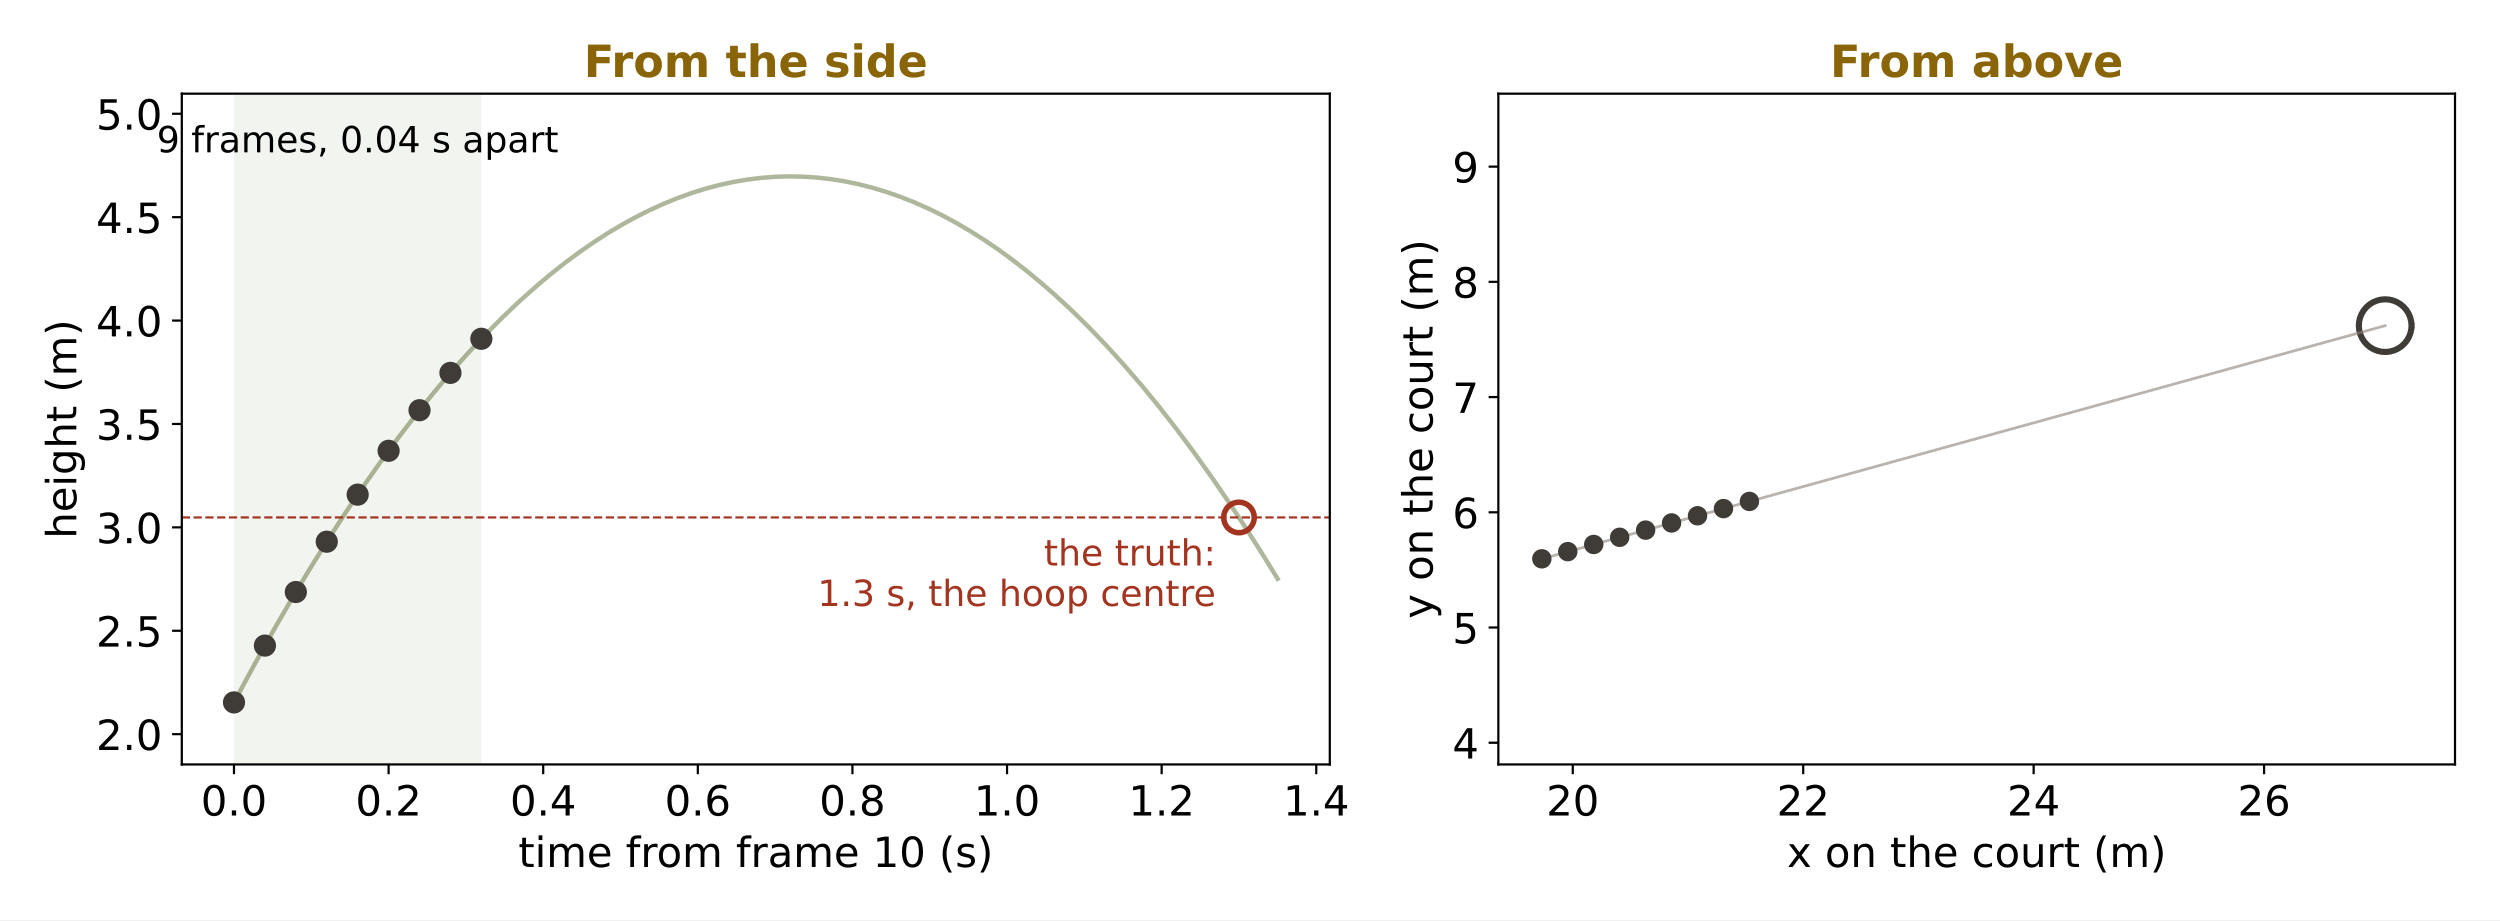
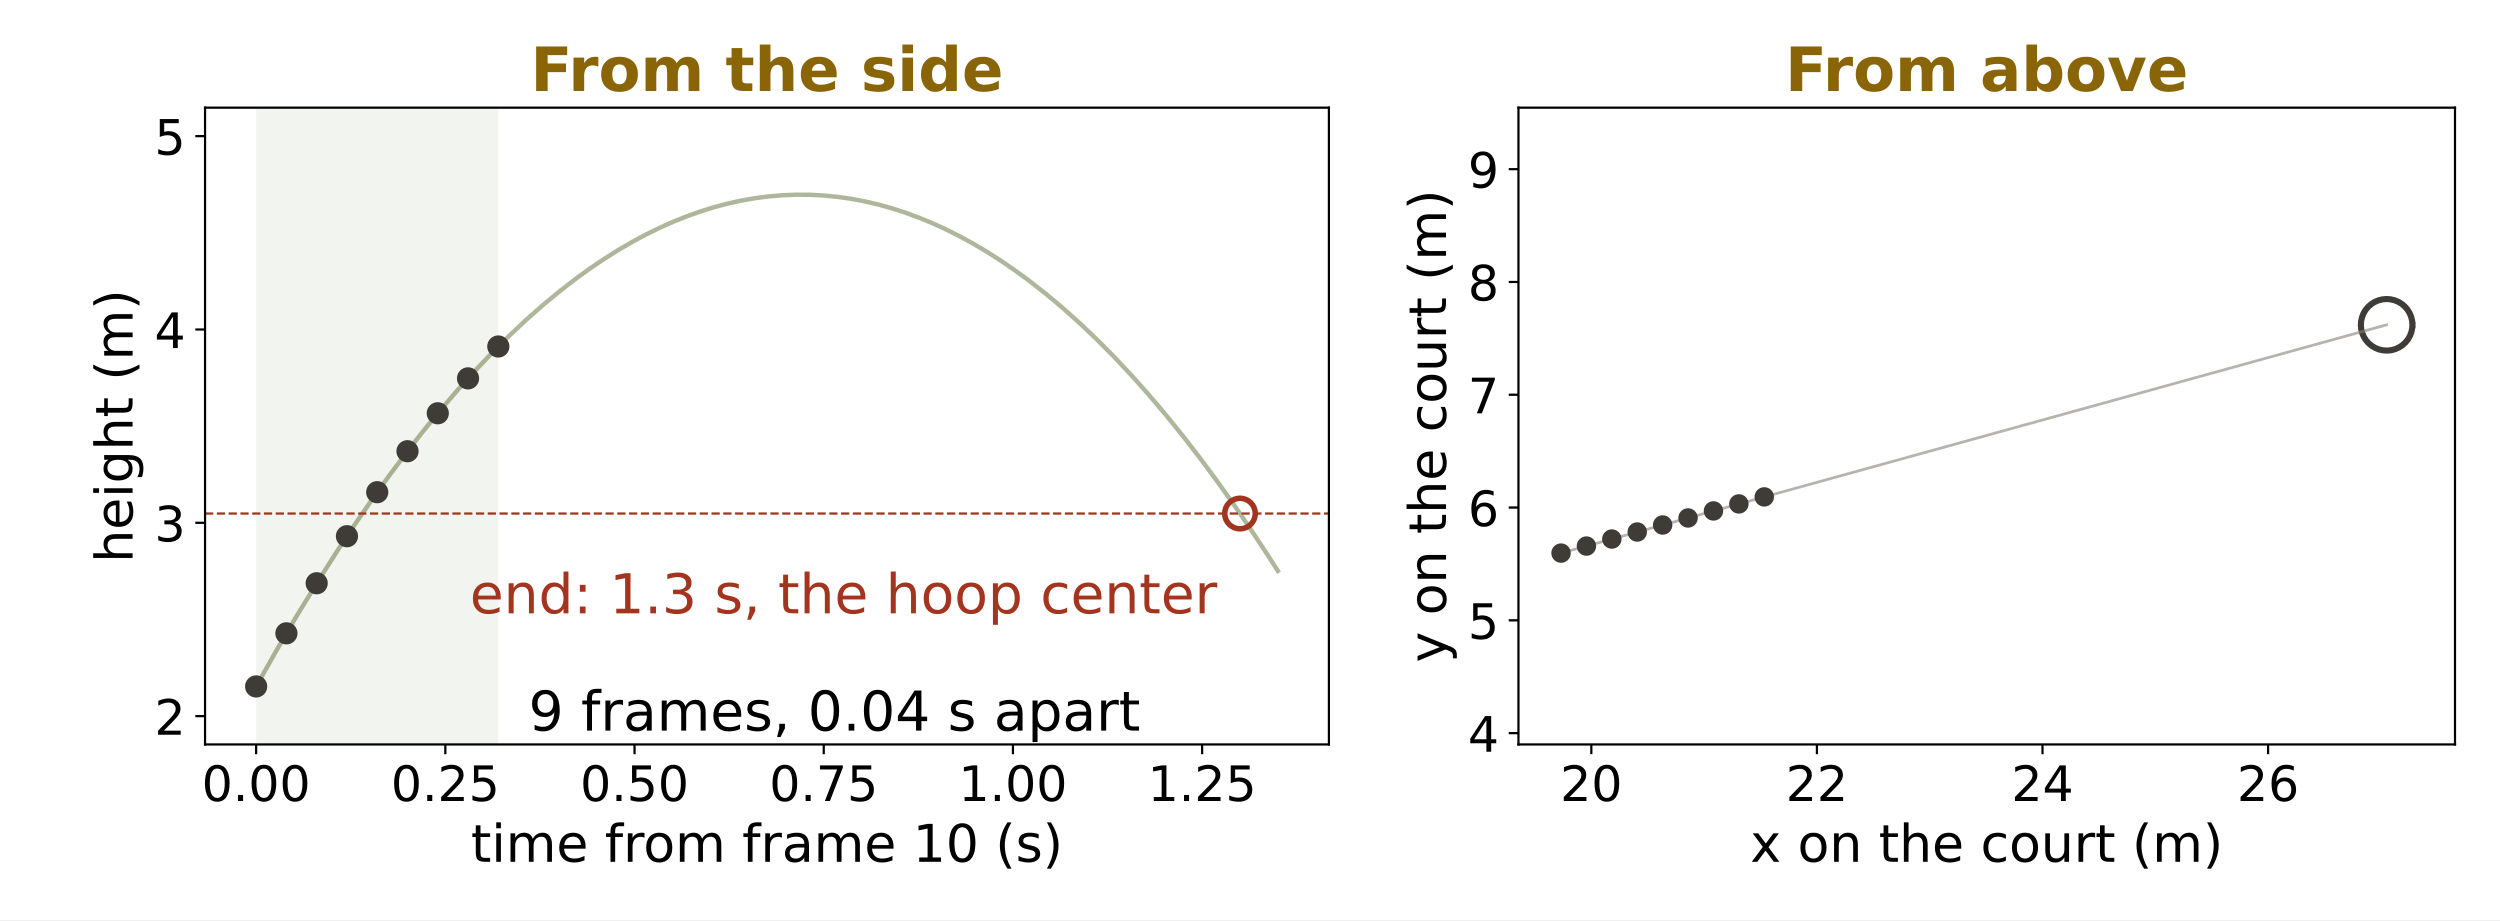
<svg xmlns="http://www.w3.org/2000/svg" xmlns:xlink="http://www.w3.org/1999/xlink" width="900pt" height="331.2pt" viewBox="0 0 900 331.2" version="1.1">
  <defs>
    <style type="text/css">*{stroke-linejoin: round; stroke-linecap: butt}</style>
  </defs>
  <g id="figure_1">
    <g id="patch_1">
      <path d="M 0 331.2  L 900 331.2  L 900 0  L 0 0  z " style="fill: #ffffff" />
    </g>
    <g id="axes_1">
      <g id="patch_2">
-         <path d="M 65.45 275.2  L 478.725 275.2  L 478.725 33.72  L 65.45 33.72  z " style="fill: #ffffff" />
+         <path d="M 73.82 268  L 478.405 268  L 478.405 38.76  L 73.82 38.76  z " style="fill: #ffffff" />
      </g>
      <g id="patch_3">
-         <path d="M 84.235 275.2  L 84.235 33.72  L 173.291 33.72  L 173.291 275.2  z " clip-path="url(#p730a4f634d)" style="fill: #5f7038; opacity: 0.08" />
+         <path d="M 92.21 268  L 92.21 38.76  L 179.394 38.76  L 179.394 268  z " clip-path="url(#p63177ca4d6)" style="fill: #5f7038; opacity: 0.08" />
      </g>
      <g id="matplotlib.axis_1">
        <g id="xtick_1">
          <g id="line2d_1">
            <defs>
-               <path id="m0d56bc822f" d="M 0 0  L 0 3.5  " style="stroke: #000000; stroke-width: 0.8" />
+               <path id="m87a9644e0e" d="M 0 0  L 0 3.5  " style="stroke: #000000; stroke-width: 0.8" />
            </defs>
            <g>
-               <use xlink:href="#m0d56bc822f" x="84.235" y="275.2" style="stroke: #000000; stroke-width: 0.8" />
+               <use xlink:href="#m87a9644e0e" x="92.21" y="268" style="stroke: #000000; stroke-width: 0.8" />
            </g>
          </g>
          <g id="text_1">
-             <text style="font: 15px 'DejaVu Sans', 'Bitstream Vera Sans', 'Computer Modern Sans Serif', 'Lucida Grande', 'Verdana', 'Geneva', 'Lucid', 'Arial', 'Helvetica', 'Avant Garde', sans-serif; text-anchor: middle" x="84.235" y="293.598" transform="rotate(-0 84.23521 293.5977)">0.0</text>
+             <text style="font: 17.6px 'DejaVu Sans', 'Bitstream Vera Sans', 'Computer Modern Sans Serif', 'Lucida Grande', 'Verdana', 'Geneva', 'Lucid', 'Arial', 'Helvetica', 'Avant Garde', sans-serif; text-anchor: middle" x="92.21" y="288.373" transform="rotate(-0 92.21025 288.3732)">0.00</text>
          </g>
        </g>
        <g id="xtick_2">
          <g id="line2d_2">
            <g>
-               <use xlink:href="#m0d56bc822f" x="139.895" y="275.2" style="stroke: #000000; stroke-width: 0.8" />
+               <use xlink:href="#m87a9644e0e" x="160.322" y="268" style="stroke: #000000; stroke-width: 0.8" />
            </g>
          </g>
          <g id="text_2">
-             <text style="font: 15px 'DejaVu Sans', 'Bitstream Vera Sans', 'Computer Modern Sans Serif', 'Lucida Grande', 'Verdana', 'Geneva', 'Lucid', 'Arial', 'Helvetica', 'Avant Garde', sans-serif; text-anchor: middle" x="139.895" y="293.598" transform="rotate(-0 139.8951 293.5977)">0.2</text>
+             <text style="font: 17.6px 'DejaVu Sans', 'Bitstream Vera Sans', 'Computer Modern Sans Serif', 'Lucida Grande', 'Verdana', 'Geneva', 'Lucid', 'Arial', 'Helvetica', 'Avant Garde', sans-serif; text-anchor: middle" x="160.322" y="288.373" transform="rotate(-0 160.3223 288.3732)">0.25</text>
          </g>
        </g>
        <g id="xtick_3">
          <g id="line2d_3">
            <g>
-               <use xlink:href="#m0d56bc822f" x="195.555" y="275.2" style="stroke: #000000; stroke-width: 0.8" />
+               <use xlink:href="#m87a9644e0e" x="228.434" y="268" style="stroke: #000000; stroke-width: 0.8" />
            </g>
          </g>
          <g id="text_3">
-             <text style="font: 15px 'DejaVu Sans', 'Bitstream Vera Sans', 'Computer Modern Sans Serif', 'Lucida Grande', 'Verdana', 'Geneva', 'Lucid', 'Arial', 'Helvetica', 'Avant Garde', sans-serif; text-anchor: middle" x="195.555" y="293.598" transform="rotate(-0 195.5549 293.5977)">0.4</text>
+             <text style="font: 17.6px 'DejaVu Sans', 'Bitstream Vera Sans', 'Computer Modern Sans Serif', 'Lucida Grande', 'Verdana', 'Geneva', 'Lucid', 'Arial', 'Helvetica', 'Avant Garde', sans-serif; text-anchor: middle" x="228.434" y="288.373" transform="rotate(-0 228.4343 288.3732)">0.50</text>
          </g>
        </g>
        <g id="xtick_4">
          <g id="line2d_4">
            <g>
-               <use xlink:href="#m0d56bc822f" x="251.215" y="275.2" style="stroke: #000000; stroke-width: 0.8" />
+               <use xlink:href="#m87a9644e0e" x="296.546" y="268" style="stroke: #000000; stroke-width: 0.8" />
            </g>
          </g>
          <g id="text_4">
-             <text style="font: 15px 'DejaVu Sans', 'Bitstream Vera Sans', 'Computer Modern Sans Serif', 'Lucida Grande', 'Verdana', 'Geneva', 'Lucid', 'Arial', 'Helvetica', 'Avant Garde', sans-serif; text-anchor: middle" x="251.215" y="293.598" transform="rotate(-0 251.2148 293.5977)">0.6</text>
+             <text style="font: 17.6px 'DejaVu Sans', 'Bitstream Vera Sans', 'Computer Modern Sans Serif', 'Lucida Grande', 'Verdana', 'Geneva', 'Lucid', 'Arial', 'Helvetica', 'Avant Garde', sans-serif; text-anchor: middle" x="296.546" y="288.373" transform="rotate(-0 296.5463 288.3732)">0.75</text>
          </g>
        </g>
        <g id="xtick_5">
          <g id="line2d_5">
            <g>
-               <use xlink:href="#m0d56bc822f" x="306.875" y="275.2" style="stroke: #000000; stroke-width: 0.8" />
+               <use xlink:href="#m87a9644e0e" x="364.658" y="268" style="stroke: #000000; stroke-width: 0.8" />
            </g>
          </g>
          <g id="text_5">
-             <text style="font: 15px 'DejaVu Sans', 'Bitstream Vera Sans', 'Computer Modern Sans Serif', 'Lucida Grande', 'Verdana', 'Geneva', 'Lucid', 'Arial', 'Helvetica', 'Avant Garde', sans-serif; text-anchor: middle" x="306.875" y="293.598" transform="rotate(-0 306.8747 293.5977)">0.8</text>
+             <text style="font: 17.6px 'DejaVu Sans', 'Bitstream Vera Sans', 'Computer Modern Sans Serif', 'Lucida Grande', 'Verdana', 'Geneva', 'Lucid', 'Arial', 'Helvetica', 'Avant Garde', sans-serif; text-anchor: middle" x="364.658" y="288.373" transform="rotate(-0 364.6584 288.3732)">1.00</text>
          </g>
        </g>
        <g id="xtick_6">
          <g id="line2d_6">
            <g>
-               <use xlink:href="#m0d56bc822f" x="362.535" y="275.2" style="stroke: #000000; stroke-width: 0.8" />
+               <use xlink:href="#m87a9644e0e" x="432.77" y="268" style="stroke: #000000; stroke-width: 0.8" />
            </g>
          </g>
          <g id="text_6">
-             <text style="font: 15px 'DejaVu Sans', 'Bitstream Vera Sans', 'Computer Modern Sans Serif', 'Lucida Grande', 'Verdana', 'Geneva', 'Lucid', 'Arial', 'Helvetica', 'Avant Garde', sans-serif; text-anchor: middle" x="362.535" y="293.598" transform="rotate(-0 362.5346 293.5977)">1.0</text>
-           </g>
-         </g>
-         <g id="xtick_7">
-           <g id="line2d_7">
-             <g>
-               <use xlink:href="#m0d56bc822f" x="418.194" y="275.2" style="stroke: #000000; stroke-width: 0.8" />
-             </g>
-           </g>
-           <g id="text_7">
-             <text style="font: 15px 'DejaVu Sans', 'Bitstream Vera Sans', 'Computer Modern Sans Serif', 'Lucida Grande', 'Verdana', 'Geneva', 'Lucid', 'Arial', 'Helvetica', 'Avant Garde', sans-serif; text-anchor: middle" x="418.194" y="293.598" transform="rotate(-0 418.1944 293.5977)">1.2</text>
-           </g>
-         </g>
-         <g id="xtick_8">
-           <g id="line2d_8">
-             <g>
-               <use xlink:href="#m0d56bc822f" x="473.854" y="275.2" style="stroke: #000000; stroke-width: 0.8" />
-             </g>
-           </g>
-           <g id="text_8">
-             <text style="font: 15px 'DejaVu Sans', 'Bitstream Vera Sans', 'Computer Modern Sans Serif', 'Lucida Grande', 'Verdana', 'Geneva', 'Lucid', 'Arial', 'Helvetica', 'Avant Garde', sans-serif; text-anchor: middle" x="473.854" y="293.598" transform="rotate(-0 473.8543 293.5977)">1.4</text>
-           </g>
-         </g>
-         <g id="text_9">
-           <text style="font: 15px 'DejaVu Sans', 'Bitstream Vera Sans', 'Computer Modern Sans Serif', 'Lucida Grande', 'Verdana', 'Geneva', 'Lucid', 'Arial', 'Helvetica', 'Avant Garde', sans-serif; text-anchor: middle" x="272.087" y="312.115" transform="rotate(-0 272.0873 312.1148)">time from frame 10 (s)</text>
+             <text style="font: 17.6px 'DejaVu Sans', 'Bitstream Vera Sans', 'Computer Modern Sans Serif', 'Lucida Grande', 'Verdana', 'Geneva', 'Lucid', 'Arial', 'Helvetica', 'Avant Garde', sans-serif; text-anchor: middle" x="432.77" y="288.373" transform="rotate(-0 432.7704 288.3732)">1.25</text>
+           </g>
+         </g>
+         <g id="text_7">
+           <text style="font: 18.7px 'DejaVu Sans', 'Bitstream Vera Sans', 'Computer Modern Sans Serif', 'Lucida Grande', 'Verdana', 'Geneva', 'Lucid', 'Arial', 'Helvetica', 'Avant Garde', sans-serif; text-anchor: middle" x="276.113" y="310.243" transform="rotate(-0 276.1127 310.2426)">time from frame 10 (s)</text>
        </g>
      </g>
      <g id="matplotlib.axis_2">
        <g id="ytick_1">
+           <g id="line2d_7">
+             <defs>
+               <path id="mebf721268f" d="M 0 0  L -3.5 0  " style="stroke: #000000; stroke-width: 0.8" />
+             </defs>
+             <g>
+               <use xlink:href="#mebf721268f" x="73.82" y="257.811" style="stroke: #000000; stroke-width: 0.8" />
+             </g>
+           </g>
+           <g id="text_8">
+             <text style="font: 17.6px 'DejaVu Sans', 'Bitstream Vera Sans', 'Computer Modern Sans Serif', 'Lucida Grande', 'Verdana', 'Geneva', 'Lucid', 'Arial', 'Helvetica', 'Avant Garde', sans-serif; text-anchor: end" x="66.82" y="264.497" transform="rotate(-0 66.82 264.4972)">2</text>
+           </g>
+         </g>
+         <g id="ytick_2">
+           <g id="line2d_8">
+             <g>
+               <use xlink:href="#mebf721268f" x="73.82" y="188.211" style="stroke: #000000; stroke-width: 0.8" />
+             </g>
+           </g>
+           <g id="text_9">
+             <text style="font: 17.6px 'DejaVu Sans', 'Bitstream Vera Sans', 'Computer Modern Sans Serif', 'Lucida Grande', 'Verdana', 'Geneva', 'Lucid', 'Arial', 'Helvetica', 'Avant Garde', sans-serif; text-anchor: end" x="66.82" y="194.897" transform="rotate(-0 66.82 194.8974)">3</text>
+           </g>
+         </g>
+         <g id="ytick_3">
          <g id="line2d_9">
-             <defs>
-               <path id="me3e5ea6630" d="M 0 0  L -3.5 0  " style="stroke: #000000; stroke-width: 0.8" />
-             </defs>
-             <g>
-               <use xlink:href="#me3e5ea6630" x="65.45" y="264.301" style="stroke: #000000; stroke-width: 0.8" />
+             <g>
+               <use xlink:href="#mebf721268f" x="73.82" y="118.611" style="stroke: #000000; stroke-width: 0.8" />
            </g>
          </g>
          <g id="text_10">
-             <text style="font: 15px 'DejaVu Sans', 'Bitstream Vera Sans', 'Computer Modern Sans Serif', 'Lucida Grande', 'Verdana', 'Geneva', 'Lucid', 'Arial', 'Helvetica', 'Avant Garde', sans-serif; text-anchor: end" x="58.45" y="270" transform="rotate(-0 58.45 269.9999)">2.0</text>
-           </g>
-         </g>
-         <g id="ytick_2">
+             <text style="font: 17.6px 'DejaVu Sans', 'Bitstream Vera Sans', 'Computer Modern Sans Serif', 'Lucida Grande', 'Verdana', 'Geneva', 'Lucid', 'Arial', 'Helvetica', 'Avant Garde', sans-serif; text-anchor: end" x="66.82" y="125.298" transform="rotate(-0 66.82 125.2976)">4</text>
+           </g>
+         </g>
+         <g id="ytick_4">
          <g id="line2d_10">
            <g>
-               <use xlink:href="#me3e5ea6630" x="65.45" y="227.078" style="stroke: #000000; stroke-width: 0.8" />
+               <use xlink:href="#mebf721268f" x="73.82" y="49.011" style="stroke: #000000; stroke-width: 0.8" />
            </g>
          </g>
          <g id="text_11">
-             <text style="font: 15px 'DejaVu Sans', 'Bitstream Vera Sans', 'Computer Modern Sans Serif', 'Lucida Grande', 'Verdana', 'Geneva', 'Lucid', 'Arial', 'Helvetica', 'Avant Garde', sans-serif; text-anchor: end" x="58.45" y="232.777" transform="rotate(-0 58.45 232.7769)">2.5</text>
-           </g>
-         </g>
-         <g id="ytick_3">
-           <g id="line2d_11">
-             <g>
-               <use xlink:href="#me3e5ea6630" x="65.45" y="189.855" style="stroke: #000000; stroke-width: 0.8" />
-             </g>
-           </g>
-           <g id="text_12">
-             <text style="font: 15px 'DejaVu Sans', 'Bitstream Vera Sans', 'Computer Modern Sans Serif', 'Lucida Grande', 'Verdana', 'Geneva', 'Lucid', 'Arial', 'Helvetica', 'Avant Garde', sans-serif; text-anchor: end" x="58.45" y="195.554" transform="rotate(-0 58.45 195.5538)">3.0</text>
-           </g>
-         </g>
-         <g id="ytick_4">
-           <g id="line2d_12">
-             <g>
-               <use xlink:href="#me3e5ea6630" x="65.45" y="152.632" style="stroke: #000000; stroke-width: 0.8" />
-             </g>
-           </g>
-           <g id="text_13">
-             <text style="font: 15px 'DejaVu Sans', 'Bitstream Vera Sans', 'Computer Modern Sans Serif', 'Lucida Grande', 'Verdana', 'Geneva', 'Lucid', 'Arial', 'Helvetica', 'Avant Garde', sans-serif; text-anchor: end" x="58.45" y="158.331" transform="rotate(-0 58.45 158.3307)">3.5</text>
-           </g>
-         </g>
-         <g id="ytick_5">
-           <g id="line2d_13">
-             <g>
-               <use xlink:href="#me3e5ea6630" x="65.45" y="115.409" style="stroke: #000000; stroke-width: 0.8" />
-             </g>
-           </g>
-           <g id="text_14">
-             <text style="font: 15px 'DejaVu Sans', 'Bitstream Vera Sans', 'Computer Modern Sans Serif', 'Lucida Grande', 'Verdana', 'Geneva', 'Lucid', 'Arial', 'Helvetica', 'Avant Garde', sans-serif; text-anchor: end" x="58.45" y="121.108" transform="rotate(-0 58.45 121.1077)">4.0</text>
-           </g>
-         </g>
-         <g id="ytick_6">
-           <g id="line2d_14">
-             <g>
-               <use xlink:href="#me3e5ea6630" x="65.45" y="78.186" style="stroke: #000000; stroke-width: 0.8" />
-             </g>
-           </g>
-           <g id="text_15">
-             <text style="font: 15px 'DejaVu Sans', 'Bitstream Vera Sans', 'Computer Modern Sans Serif', 'Lucida Grande', 'Verdana', 'Geneva', 'Lucid', 'Arial', 'Helvetica', 'Avant Garde', sans-serif; text-anchor: end" x="58.45" y="83.885" transform="rotate(-0 58.45 83.88461)">4.5</text>
-           </g>
-         </g>
-         <g id="ytick_7">
-           <g id="line2d_15">
-             <g>
-               <use xlink:href="#me3e5ea6630" x="65.45" y="40.963" style="stroke: #000000; stroke-width: 0.8" />
-             </g>
-           </g>
-           <g id="text_16">
-             <text style="font: 15px 'DejaVu Sans', 'Bitstream Vera Sans', 'Computer Modern Sans Serif', 'Lucida Grande', 'Verdana', 'Geneva', 'Lucid', 'Arial', 'Helvetica', 'Avant Garde', sans-serif; text-anchor: end" x="58.45" y="46.662" transform="rotate(-0 58.45 46.66155)">5.0</text>
-           </g>
-         </g>
-         <g id="text_17">
-           <text style="font: 15px 'DejaVu Sans', 'Bitstream Vera Sans', 'Computer Modern Sans Serif', 'Lucida Grande', 'Verdana', 'Geneva', 'Lucid', 'Arial', 'Helvetica', 'Avant Garde', sans-serif; text-anchor: middle" x="27.476" y="154.46" transform="rotate(-90 27.47578 154.46)">height (m)</text>
-         </g>
-       </g>
-       <g id="line2d_16">
-         <path d="M 84.235 252.866  L 91.774 238.887  L 99.314 225.443  L 105.596 214.65  L 111.879 204.228  L 118.162 194.179  L 124.444 184.502  L 130.727 175.198  L 137.01 166.265  L 143.292 157.705  L 149.575 149.517  L 155.858 141.701  L 162.14 134.257  L 168.423 127.186  L 174.706 120.486  L 180.988 114.159  L 187.271 108.204  L 193.554 102.622  L 198.58 98.423  L 203.606 94.464  L 208.632 90.742  L 213.658 87.258  L 218.685 84.013  L 223.711 81.006  L 228.737 78.237  L 233.763 75.706  L 238.789 73.414  L 243.815 71.359  L 248.841 69.543  L 253.868 67.965  L 258.894 66.626  L 263.92 65.524  L 268.946 64.661  L 273.972 64.036  L 278.998 63.649  L 284.024 63.5  L 289.051 63.59  L 294.077 63.918  L 299.103 64.484  L 304.129 65.288  L 309.155 66.33  L 314.181 67.611  L 319.207 69.13  L 324.233 70.887  L 329.26 72.882  L 334.286 75.115  L 339.312 77.587  L 344.338 80.297  L 349.364 83.245  L 354.39 86.431  L 359.416 89.856  L 364.443 93.518  L 369.469 97.419  L 374.495 101.558  L 379.521 105.936  L 385.804 111.742  L 392.086 117.921  L 398.369 124.472  L 404.652 131.395  L 410.934 138.691  L 417.217 146.358  L 423.5 154.398  L 429.782 162.81  L 436.065 171.594  L 442.348 180.751  L 448.631 190.279  L 454.913 200.18  L 459.939 208.369  L 459.939 208.369  " clip-path="url(#p730a4f634d)" style="fill: none; stroke: #5f7038; stroke-opacity: 0.5; stroke-width: 1.6; stroke-linecap: square" />
-       </g>
-       <g id="line2d_17">
+             <text style="font: 17.6px 'DejaVu Sans', 'Bitstream Vera Sans', 'Computer Modern Sans Serif', 'Lucida Grande', 'Verdana', 'Geneva', 'Lucid', 'Arial', 'Helvetica', 'Avant Garde', sans-serif; text-anchor: end" x="66.82" y="55.698" transform="rotate(-0 66.82 55.69785)">5</text>
+           </g>
+         </g>
+         <g id="text_12">
+           <text style="font: 18.7px 'DejaVu Sans', 'Bitstream Vera Sans', 'Computer Modern Sans Serif', 'Lucida Grande', 'Verdana', 'Geneva', 'Lucid', 'Arial', 'Helvetica', 'Avant Garde', sans-serif; text-anchor: middle" x="47.733" y="153.38" transform="rotate(-90 47.73298 153.38)">height (m)</text>
+         </g>
+       </g>
+       <g id="line2d_11">
+         <path d="M 92.21 247.12  L 99.591 234.051  L 106.972 221.482  L 114.352 209.415  L 121.733 197.849  L 127.884 188.593  L 134.034 179.685  L 140.185 171.126  L 146.335 162.914  L 152.486 155.05  L 158.637 147.534  L 164.787 140.366  L 170.938 133.546  L 177.088 127.074  L 183.239 120.95  L 189.389 115.174  L 195.54 109.746  L 201.691 104.666  L 207.841 99.934  L 212.762 96.399  L 217.682 93.086  L 222.603 89.996  L 227.523 87.129  L 232.444 84.485  L 237.364 82.063  L 242.285 79.864  L 247.205 77.888  L 252.125 76.135  L 257.046 74.604  L 261.966 73.296  L 266.887 72.21  L 271.807 71.348  L 276.728 70.707  L 281.648 70.29  L 286.569 70.095  L 291.489 70.124  L 296.41 70.374  L 301.33 70.848  L 306.251 71.544  L 311.171 72.463  L 316.092 73.604  L 321.012 74.969  L 325.932 76.556  L 330.853 78.365  L 335.773 80.398  L 340.694 82.653  L 345.614 85.13  L 350.535 87.831  L 355.455 90.754  L 360.376 93.9  L 365.296 97.269  L 370.217 100.86  L 376.367 105.662  L 382.518 110.812  L 388.668 116.311  L 394.819 122.157  L 400.97 128.351  L 407.12 134.893  L 413.271 141.783  L 419.421 149.021  L 425.572 156.607  L 431.723 164.541  L 437.873 172.823  L 444.024 181.453  L 450.174 190.431  L 456.325 199.757  L 460.015 205.519  L 460.015 205.519  " clip-path="url(#p63177ca4d6)" style="fill: none; stroke: #5f7038; stroke-opacity: 0.5; stroke-width: 1.6; stroke-linecap: square" />
+       </g>
+       <g id="line2d_12">
        <defs>
-           <path id="m21674c25de" d="M 0 3.5  C 0.928 3.5 1.819 3.131 2.475 2.475  C 3.131 1.819 3.5 0.928 3.5 0  C 3.5 -0.928 3.131 -1.819 2.475 -2.475  C 1.819 -3.131 0.928 -3.5 0 -3.5  C -0.928 -3.5 -1.819 -3.131 -2.475 -2.475  C -3.131 -1.819 -3.5 -0.928 -3.5 0  C -3.5 0.928 -3.131 1.819 -2.475 2.475  C -1.819 3.131 -0.928 3.5 0 3.5  z " style="stroke: #3f3b36" />
+           <path id="mbb5c807cba" d="M 0 3.5  C 0.928 3.5 1.819 3.131 2.475 2.475  C 3.131 1.819 3.5 0.928 3.5 0  C 3.5 -0.928 3.131 -1.819 2.475 -2.475  C 1.819 -3.131 0.928 -3.5 0 -3.5  C -0.928 -3.5 -1.819 -3.131 -2.475 -2.475  C -3.131 -1.819 -3.5 -0.928 -3.5 0  C -3.5 0.928 -3.131 1.819 -2.475 2.475  C -1.819 3.131 -0.928 3.5 0 3.5  z " style="stroke: #3f3b36" />
        </defs>
-         <g clip-path="url(#p730a4f634d)">
-           <use xlink:href="#m21674c25de" x="84.235" y="252.866" style="fill: #3f3b36; stroke: #3f3b36" />
-           <use xlink:href="#m21674c25de" x="95.367" y="232.413" style="fill: #3f3b36; stroke: #3f3b36" />
-           <use xlink:href="#m21674c25de" x="106.499" y="213.129" style="fill: #3f3b36; stroke: #3f3b36" />
-           <use xlink:href="#m21674c25de" x="117.631" y="195.013" style="fill: #3f3b36; stroke: #3f3b36" />
-           <use xlink:href="#m21674c25de" x="128.763" y="178.066" style="fill: #3f3b36; stroke: #3f3b36" />
-           <use xlink:href="#m21674c25de" x="139.895" y="162.288" style="fill: #3f3b36; stroke: #3f3b36" />
-           <use xlink:href="#m21674c25de" x="151.027" y="147.677" style="fill: #3f3b36; stroke: #3f3b36" />
-           <use xlink:href="#m21674c25de" x="162.159" y="134.236" style="fill: #3f3b36; stroke: #3f3b36" />
-           <use xlink:href="#m21674c25de" x="173.291" y="121.962" style="fill: #3f3b36; stroke: #3f3b36" />
-         </g>
-       </g>
-       <g id="line2d_18">
-         <path d="M 65.45 186.282  L 478.725 186.282  " clip-path="url(#p730a4f634d)" style="fill: none; stroke-dasharray: 2.96,1.28; stroke-dashoffset: 0; stroke: #a3341f; stroke-width: 0.8" />
-       </g>
-       <g id="line2d_19">
+         <g clip-path="url(#p63177ca4d6)">
+           <use xlink:href="#mbb5c807cba" x="92.21" y="247.12" style="fill: #3f3b36; stroke: #3f3b36" />
+           <use xlink:href="#mbb5c807cba" x="103.108" y="227.999" style="fill: #3f3b36; stroke: #3f3b36" />
+           <use xlink:href="#mbb5c807cba" x="114.006" y="209.97" style="fill: #3f3b36; stroke: #3f3b36" />
+           <use xlink:href="#mbb5c807cba" x="124.904" y="193.034" style="fill: #3f3b36; stroke: #3f3b36" />
+           <use xlink:href="#mbb5c807cba" x="135.802" y="177.19" style="fill: #3f3b36; stroke: #3f3b36" />
+           <use xlink:href="#mbb5c807cba" x="146.7" y="162.438" style="fill: #3f3b36; stroke: #3f3b36" />
+           <use xlink:href="#mbb5c807cba" x="157.598" y="148.779" style="fill: #3f3b36; stroke: #3f3b36" />
+           <use xlink:href="#mbb5c807cba" x="168.496" y="136.212" style="fill: #3f3b36; stroke: #3f3b36" />
+           <use xlink:href="#mbb5c807cba" x="179.394" y="124.738" style="fill: #3f3b36; stroke: #3f3b36" />
+         </g>
+       </g>
+       <g id="line2d_13">
+         <path d="M 73.82 184.87  L 478.405 184.87  " clip-path="url(#p63177ca4d6)" style="fill: none; stroke-dasharray: 2.96,1.28; stroke-dashoffset: 0; stroke: #a3341f; stroke-width: 0.8" />
+       </g>
+       <g id="line2d_14">
        <defs>
-           <path id="m03cb1b431d" d="M 0 5.5  C 1.459 5.5 2.858 4.92 3.889 3.889  C 4.92 2.858 5.5 1.459 5.5 0  C 5.5 -1.459 4.92 -2.858 3.889 -3.889  C 2.858 -4.92 1.459 -5.5 0 -5.5  C -1.459 -5.5 -2.858 -4.92 -3.889 -3.889  C -4.92 -2.858 -5.5 -1.459 -5.5 0  C -5.5 1.459 -4.92 2.858 -3.889 3.889  C -2.858 4.92 -1.459 5.5 0 5.5  z " style="stroke: #a3341f; stroke-width: 2" />
+           <path id="ma61e94ae24" d="M 0 5.5  C 1.459 5.5 2.858 4.92 3.889 3.889  C 4.92 2.858 5.5 1.459 5.5 0  C 5.5 -1.459 4.92 -2.858 3.889 -3.889  C 2.858 -4.92 1.459 -5.5 0 -5.5  C -1.459 -5.5 -2.858 -4.92 -3.889 -3.889  C -4.92 -2.858 -5.5 -1.459 -5.5 0  C -5.5 1.459 -4.92 2.858 -3.889 3.889  C -2.858 4.92 -1.459 5.5 0 5.5  z " style="stroke: #a3341f; stroke-width: 2" />
        </defs>
-         <g clip-path="url(#p730a4f634d)">
-           <use xlink:href="#m03cb1b431d" x="446.024" y="186.282" style="fill-opacity: 0; stroke: #a3341f; stroke-width: 2" />
+         <g clip-path="url(#p63177ca4d6)">
+           <use xlink:href="#ma61e94ae24" x="446.393" y="184.87" style="fill-opacity: 0; stroke: #a3341f; stroke-width: 2" />
        </g>
      </g>
      <g id="patch_4">
-         <path d="M 65.45 275.2  L 65.45 33.72  " style="fill: none; stroke: #000000; stroke-width: 0.8; stroke-linejoin: miter; stroke-linecap: square" />
+         <path d="M 73.82 268  L 73.82 38.76  " style="fill: none; stroke: #000000; stroke-width: 0.8; stroke-linejoin: miter; stroke-linecap: square" />
      </g>
      <g id="patch_5">
-         <path d="M 478.725 275.2  L 478.725 33.72  " style="fill: none; stroke: #000000; stroke-width: 0.8; stroke-linejoin: miter; stroke-linecap: square" />
+         <path d="M 478.405 268  L 478.405 38.76  " style="fill: none; stroke: #000000; stroke-width: 0.8; stroke-linejoin: miter; stroke-linecap: square" />
      </g>
      <g id="patch_6">
-         <path d="M 65.45 275.2  L 478.725 275.2  " style="fill: none; stroke: #000000; stroke-width: 0.8; stroke-linejoin: miter; stroke-linecap: square" />
+         <path d="M 73.82 268  L 478.405 268  " style="fill: none; stroke: #000000; stroke-width: 0.8; stroke-linejoin: miter; stroke-linecap: square" />
      </g>
      <g id="patch_7">
-         <path d="M 65.45 33.72  L 478.725 33.72  " style="fill: none; stroke: #000000; stroke-width: 0.8; stroke-linejoin: miter; stroke-linecap: square" />
-       </g>
-       <g id="text_18">
-         <text style="font: 13px 'DejaVu Sans', 'Bitstream Vera Sans', 'Computer Modern Sans Serif', 'Lucida Grande', 'Verdana', 'Geneva', 'Lucid', 'Arial', 'Helvetica', 'Avant Garde', sans-serif; text-anchor: middle" x="128.763" y="54.839" transform="rotate(-0 128.7631 54.83917)">9 frames, 0.04 s apart</text>
-       </g>
-       <g id="text_19">
-         <text style="fill: #a3341f; font: 13px 'DejaVu Sans', 'Bitstream Vera Sans', 'Computer Modern Sans Serif', 'Lucida Grande', 'Verdana', 'Geneva', 'Lucid', 'Arial', 'Helvetica', 'Avant Garde', sans-serif" transform="translate(375.8157 203.6041)">the truth:</text>
-         <text style="fill: #a3341f; font: 13px 'DejaVu Sans', 'Bitstream Vera Sans', 'Computer Modern Sans Serif', 'Lucida Grande', 'Verdana', 'Geneva', 'Lucid', 'Arial', 'Helvetica', 'Avant Garde', sans-serif" transform="translate(294.3037 218.1613)">1.3 s, the hoop centre</text>
-       </g>
-       <g id="text_20">
-         <text style="fill: #8a6508; font: 700 16px 'DejaVu Sans', 'Bitstream Vera Sans', 'Computer Modern Sans Serif', 'Lucida Grande', 'Verdana', 'Geneva', 'Lucid', 'Arial', 'Helvetica', 'Avant Garde', sans-serif; text-anchor: middle" x="272.087" y="27.72" transform="rotate(-0 272.0873 27.72)">From the side</text>
+         <path d="M 73.82 38.76  L 478.405 38.76  " style="fill: none; stroke: #000000; stroke-width: 0.8; stroke-linejoin: miter; stroke-linecap: square" />
+       </g>
+       <g id="text_13">
+         <text style="font: 19.8px 'DejaVu Sans', 'Bitstream Vera Sans', 'Computer Modern Sans Serif', 'Lucida Grande', 'Verdana', 'Geneva', 'Lucid', 'Arial', 'Helvetica', 'Avant Garde', sans-serif; text-anchor: start" x="190.292" y="263.024" transform="rotate(-0 190.2916 263.0236)">9 frames, 0.04 s apart</text>
+       </g>
+       <g id="text_14">
+         <text style="fill: #a3341f; font: 19.8px 'DejaVu Sans', 'Bitstream Vera Sans', 'Computer Modern Sans Serif', 'Lucida Grande', 'Verdana', 'Geneva', 'Lucid', 'Arial', 'Helvetica', 'Avant Garde', sans-serif; text-anchor: end" x="438.219" y="220.795" transform="rotate(-0 438.2194 220.7949)">end: 1.3 s, the hoop center</text>
+       </g>
+       <g id="text_15">
+         <text style="fill: #8a6508; font: 700 22px 'DejaVu Sans', 'Bitstream Vera Sans', 'Computer Modern Sans Serif', 'Lucida Grande', 'Verdana', 'Geneva', 'Lucid', 'Arial', 'Helvetica', 'Avant Garde', sans-serif; text-anchor: middle" x="276.113" y="32.76" transform="rotate(-0 276.1127 32.76)">From the side</text>
      </g>
    </g>
    <g id="axes_2">
      <g id="patch_8">
-         <path d="M 539.405 275.2  L 883.8 275.2  L 883.8 33.72  L 539.405 33.72  z " style="fill: #ffffff" />
+         <path d="M 546.645 268  L 883.8 268  L 883.8 38.76  L 546.645 38.76  z " style="fill: #ffffff" />
      </g>
      <g id="matplotlib.axis_3">
+         <g id="xtick_7">
+           <g id="line2d_15">
+             <g>
+               <use xlink:href="#m87a9644e0e" x="572.874" y="268" style="stroke: #000000; stroke-width: 0.8" />
+             </g>
+           </g>
+           <g id="text_16">
+             <text style="font: 17.6px 'DejaVu Sans', 'Bitstream Vera Sans', 'Computer Modern Sans Serif', 'Lucida Grande', 'Verdana', 'Geneva', 'Lucid', 'Arial', 'Helvetica', 'Avant Garde', sans-serif; text-anchor: middle" x="572.874" y="288.373" transform="rotate(-0 572.8736 288.3732)">20</text>
+           </g>
+         </g>
+         <g id="xtick_8">
+           <g id="line2d_16">
+             <g>
+               <use xlink:href="#m87a9644e0e" x="654.087" y="268" style="stroke: #000000; stroke-width: 0.8" />
+             </g>
+           </g>
+           <g id="text_17">
+             <text style="font: 17.6px 'DejaVu Sans', 'Bitstream Vera Sans', 'Computer Modern Sans Serif', 'Lucida Grande', 'Verdana', 'Geneva', 'Lucid', 'Arial', 'Helvetica', 'Avant Garde', sans-serif; text-anchor: middle" x="654.087" y="288.373" transform="rotate(-0 654.0872 288.3732)">22</text>
+           </g>
+         </g>
        <g id="xtick_9">
+           <g id="line2d_17">
+             <g>
+               <use xlink:href="#m87a9644e0e" x="735.301" y="268" style="stroke: #000000; stroke-width: 0.8" />
+             </g>
+           </g>
+           <g id="text_18">
+             <text style="font: 17.6px 'DejaVu Sans', 'Bitstream Vera Sans', 'Computer Modern Sans Serif', 'Lucida Grande', 'Verdana', 'Geneva', 'Lucid', 'Arial', 'Helvetica', 'Avant Garde', sans-serif; text-anchor: middle" x="735.301" y="288.373" transform="rotate(-0 735.3008 288.3732)">24</text>
+           </g>
+         </g>
+         <g id="xtick_10">
+           <g id="line2d_18">
+             <g>
+               <use xlink:href="#m87a9644e0e" x="816.514" y="268" style="stroke: #000000; stroke-width: 0.8" />
+             </g>
+           </g>
+           <g id="text_19">
+             <text style="font: 17.6px 'DejaVu Sans', 'Bitstream Vera Sans', 'Computer Modern Sans Serif', 'Lucida Grande', 'Verdana', 'Geneva', 'Lucid', 'Arial', 'Helvetica', 'Avant Garde', sans-serif; text-anchor: middle" x="816.514" y="288.373" transform="rotate(-0 816.5143 288.3732)">26</text>
+           </g>
+         </g>
+         <g id="text_20">
+           <text style="font: 18.7px 'DejaVu Sans', 'Bitstream Vera Sans', 'Computer Modern Sans Serif', 'Lucida Grande', 'Verdana', 'Geneva', 'Lucid', 'Arial', 'Helvetica', 'Avant Garde', sans-serif; text-anchor: middle" x="715.223" y="310.243" transform="rotate(-0 715.2227 310.2426)">x on the court (m)</text>
+         </g>
+       </g>
+       <g id="matplotlib.axis_4">
+         <g id="ytick_5">
+           <g id="line2d_19">
+             <g>
+               <use xlink:href="#mebf721268f" x="546.645" y="263.928" style="stroke: #000000; stroke-width: 0.8" />
+             </g>
+           </g>
+           <g id="text_21">
+             <text style="font: 17.6px 'DejaVu Sans', 'Bitstream Vera Sans', 'Computer Modern Sans Serif', 'Lucida Grande', 'Verdana', 'Geneva', 'Lucid', 'Arial', 'Helvetica', 'Avant Garde', sans-serif; text-anchor: end" x="539.645" y="270.614" transform="rotate(-0 539.6455 270.6144)">4</text>
+           </g>
+         </g>
+         <g id="ytick_6">
          <g id="line2d_20">
            <g>
-               <use xlink:href="#m0d56bc822f" x="566.196" y="275.2" style="stroke: #000000; stroke-width: 0.8" />
-             </g>
-           </g>
-           <g id="text_21">
-             <text style="font: 15px 'DejaVu Sans', 'Bitstream Vera Sans', 'Computer Modern Sans Serif', 'Lucida Grande', 'Verdana', 'Geneva', 'Lucid', 'Arial', 'Helvetica', 'Avant Garde', sans-serif; text-anchor: middle" x="566.196" y="293.598" transform="rotate(-0 566.196 293.5977)">20</text>
-           </g>
-         </g>
-         <g id="xtick_10">
+               <use xlink:href="#mebf721268f" x="546.645" y="223.321" style="stroke: #000000; stroke-width: 0.8" />
+             </g>
+           </g>
+           <g id="text_22">
+             <text style="font: 17.6px 'DejaVu Sans', 'Bitstream Vera Sans', 'Computer Modern Sans Serif', 'Lucida Grande', 'Verdana', 'Geneva', 'Lucid', 'Arial', 'Helvetica', 'Avant Garde', sans-serif; text-anchor: end" x="539.645" y="230.008" transform="rotate(-0 539.6455 230.0076)">5</text>
+           </g>
+         </g>
+         <g id="ytick_7">
          <g id="line2d_21">
            <g>
-               <use xlink:href="#m0d56bc822f" x="649.154" y="275.2" style="stroke: #000000; stroke-width: 0.8" />
-             </g>
-           </g>
-           <g id="text_22">
-             <text style="font: 15px 'DejaVu Sans', 'Bitstream Vera Sans', 'Computer Modern Sans Serif', 'Lucida Grande', 'Verdana', 'Geneva', 'Lucid', 'Arial', 'Helvetica', 'Avant Garde', sans-serif; text-anchor: middle" x="649.154" y="293.598" transform="rotate(-0 649.1537 293.5977)">22</text>
-           </g>
-         </g>
-         <g id="xtick_11">
+               <use xlink:href="#mebf721268f" x="546.645" y="182.714" style="stroke: #000000; stroke-width: 0.8" />
+             </g>
+           </g>
+           <g id="text_23">
+             <text style="font: 17.6px 'DejaVu Sans', 'Bitstream Vera Sans', 'Computer Modern Sans Serif', 'Lucida Grande', 'Verdana', 'Geneva', 'Lucid', 'Arial', 'Helvetica', 'Avant Garde', sans-serif; text-anchor: end" x="539.645" y="189.401" transform="rotate(-0 539.6455 189.4008)">6</text>
+           </g>
+         </g>
+         <g id="ytick_8">
          <g id="line2d_22">
            <g>
-               <use xlink:href="#m0d56bc822f" x="732.112" y="275.2" style="stroke: #000000; stroke-width: 0.8" />
-             </g>
-           </g>
-           <g id="text_23">
-             <text style="font: 15px 'DejaVu Sans', 'Bitstream Vera Sans', 'Computer Modern Sans Serif', 'Lucida Grande', 'Verdana', 'Geneva', 'Lucid', 'Arial', 'Helvetica', 'Avant Garde', sans-serif; text-anchor: middle" x="732.112" y="293.598" transform="rotate(-0 732.1115 293.5977)">24</text>
-           </g>
-         </g>
-         <g id="xtick_12">
+               <use xlink:href="#mebf721268f" x="546.645" y="142.107" style="stroke: #000000; stroke-width: 0.8" />
+             </g>
+           </g>
+           <g id="text_24">
+             <text style="font: 17.6px 'DejaVu Sans', 'Bitstream Vera Sans', 'Computer Modern Sans Serif', 'Lucida Grande', 'Verdana', 'Geneva', 'Lucid', 'Arial', 'Helvetica', 'Avant Garde', sans-serif; text-anchor: end" x="539.645" y="148.794" transform="rotate(-0 539.6455 148.794)">7</text>
+           </g>
+         </g>
+         <g id="ytick_9">
          <g id="line2d_23">
            <g>
-               <use xlink:href="#m0d56bc822f" x="815.069" y="275.2" style="stroke: #000000; stroke-width: 0.8" />
-             </g>
-           </g>
-           <g id="text_24">
-             <text style="font: 15px 'DejaVu Sans', 'Bitstream Vera Sans', 'Computer Modern Sans Serif', 'Lucida Grande', 'Verdana', 'Geneva', 'Lucid', 'Arial', 'Helvetica', 'Avant Garde', sans-serif; text-anchor: middle" x="815.069" y="293.598" transform="rotate(-0 815.0693 293.5977)">26</text>
-           </g>
-         </g>
-         <g id="text_25">
-           <text style="font: 15px 'DejaVu Sans', 'Bitstream Vera Sans', 'Computer Modern Sans Serif', 'Lucida Grande', 'Verdana', 'Geneva', 'Lucid', 'Arial', 'Helvetica', 'Avant Garde', sans-serif; text-anchor: middle" x="711.602" y="312.115" transform="rotate(-0 711.6023 312.1148)">x on the court (m)</text>
-         </g>
-       </g>
-       <g id="matplotlib.axis_4">
-         <g id="ytick_8">
+               <use xlink:href="#mebf721268f" x="546.645" y="101.501" style="stroke: #000000; stroke-width: 0.8" />
+             </g>
+           </g>
+           <g id="text_25">
+             <text style="font: 17.6px 'DejaVu Sans', 'Bitstream Vera Sans', 'Computer Modern Sans Serif', 'Lucida Grande', 'Verdana', 'Geneva', 'Lucid', 'Arial', 'Helvetica', 'Avant Garde', sans-serif; text-anchor: end" x="539.645" y="108.187" transform="rotate(-0 539.6455 108.1872)">8</text>
+           </g>
+         </g>
+         <g id="ytick_10">
          <g id="line2d_24">
            <g>
-               <use xlink:href="#me3e5ea6630" x="539.405" y="267.382" style="stroke: #000000; stroke-width: 0.8" />
+               <use xlink:href="#mebf721268f" x="546.645" y="60.894" style="stroke: #000000; stroke-width: 0.8" />
            </g>
          </g>
          <g id="text_26">
-             <text style="font: 15px 'DejaVu Sans', 'Bitstream Vera Sans', 'Computer Modern Sans Serif', 'Lucida Grande', 'Verdana', 'Geneva', 'Lucid', 'Arial', 'Helvetica', 'Avant Garde', sans-serif; text-anchor: end" x="532.405" y="273.081" transform="rotate(-0 532.4045 273.0808)">4</text>
-           </g>
-         </g>
-         <g id="ytick_9">
-           <g id="line2d_25">
-             <g>
-               <use xlink:href="#me3e5ea6630" x="539.405" y="225.903" style="stroke: #000000; stroke-width: 0.8" />
-             </g>
-           </g>
-           <g id="text_27">
-             <text style="font: 15px 'DejaVu Sans', 'Bitstream Vera Sans', 'Computer Modern Sans Serif', 'Lucida Grande', 'Verdana', 'Geneva', 'Lucid', 'Arial', 'Helvetica', 'Avant Garde', sans-serif; text-anchor: end" x="532.405" y="231.602" transform="rotate(-0 532.4045 231.6019)">5</text>
-           </g>
-         </g>
-         <g id="ytick_10">
-           <g id="line2d_26">
-             <g>
-               <use xlink:href="#me3e5ea6630" x="539.405" y="184.424" style="stroke: #000000; stroke-width: 0.8" />
-             </g>
-           </g>
-           <g id="text_28">
-             <text style="font: 15px 'DejaVu Sans', 'Bitstream Vera Sans', 'Computer Modern Sans Serif', 'Lucida Grande', 'Verdana', 'Geneva', 'Lucid', 'Arial', 'Helvetica', 'Avant Garde', sans-serif; text-anchor: end" x="532.405" y="190.123" transform="rotate(-0 532.4045 190.123)">6</text>
-           </g>
-         </g>
-         <g id="ytick_11">
-           <g id="line2d_27">
-             <g>
-               <use xlink:href="#me3e5ea6630" x="539.405" y="142.945" style="stroke: #000000; stroke-width: 0.8" />
-             </g>
-           </g>
-           <g id="text_29">
-             <text style="font: 15px 'DejaVu Sans', 'Bitstream Vera Sans', 'Computer Modern Sans Serif', 'Lucida Grande', 'Verdana', 'Geneva', 'Lucid', 'Arial', 'Helvetica', 'Avant Garde', sans-serif; text-anchor: end" x="532.405" y="148.644" transform="rotate(-0 532.4045 148.6441)">7</text>
-           </g>
-         </g>
-         <g id="ytick_12">
-           <g id="line2d_28">
-             <g>
-               <use xlink:href="#me3e5ea6630" x="539.405" y="101.466" style="stroke: #000000; stroke-width: 0.8" />
-             </g>
-           </g>
-           <g id="text_30">
-             <text style="font: 15px 'DejaVu Sans', 'Bitstream Vera Sans', 'Computer Modern Sans Serif', 'Lucida Grande', 'Verdana', 'Geneva', 'Lucid', 'Arial', 'Helvetica', 'Avant Garde', sans-serif; text-anchor: end" x="532.405" y="107.165" transform="rotate(-0 532.4045 107.1653)">8</text>
-           </g>
-         </g>
-         <g id="ytick_13">
-           <g id="line2d_29">
-             <g>
-               <use xlink:href="#me3e5ea6630" x="539.405" y="59.988" style="stroke: #000000; stroke-width: 0.8" />
-             </g>
-           </g>
-           <g id="text_31">
-             <text style="font: 15px 'DejaVu Sans', 'Bitstream Vera Sans', 'Computer Modern Sans Serif', 'Lucida Grande', 'Verdana', 'Geneva', 'Lucid', 'Arial', 'Helvetica', 'Avant Garde', sans-serif; text-anchor: end" x="532.405" y="65.686" transform="rotate(-0 532.4045 65.68637)">9</text>
-           </g>
-         </g>
-         <g id="text_32">
-           <text style="font: 15px 'DejaVu Sans', 'Bitstream Vera Sans', 'Computer Modern Sans Serif', 'Lucida Grande', 'Verdana', 'Geneva', 'Lucid', 'Arial', 'Helvetica', 'Avant Garde', sans-serif; text-anchor: middle" x="515.741" y="154.46" transform="rotate(-90 515.7413 154.46)">y on the court (m)</text>
-         </g>
-       </g>
-       <g id="line2d_30">
-         <path d="M 868.146 117.228  L 868.028 115.738  L 867.677 114.284  L 867.102 112.904  L 866.317 111.631  L 865.342 110.497  L 864.201 109.531  L 862.922 108.756  L 861.537 108.192  L 860.08 107.853  L 858.589 107.747  L 857.099 107.876  L 855.648 108.239  L 854.272 108.824  L 853.006 109.619  L 851.88 110.603  L 850.923 111.752  L 850.158 113.037  L 849.605 114.427  L 849.277 115.886  L 849.183 117.378  L 849.324 118.867  L 849.698 120.315  L 850.295 121.686  L 851.099 122.946  L 852.092 124.064  L 853.249 125.012  L 854.54 125.767  L 855.933 126.309  L 857.395 126.625  L 858.888 126.708  L 860.376 126.555  L 861.821 126.17  L 863.187 125.562  L 864.441 124.747  L 865.551 123.745  L 866.49 122.582  L 867.234 121.285  L 867.765 119.887  L 868.07 118.423  L 868.146 117.228  L 868.146 117.228  " clip-path="url(#pc0ed3f1178)" style="fill: none; stroke: #3f3b36; stroke-width: 2.2; stroke-linecap: square" />
-       </g>
-       <g id="line2d_31">
-         <path d="M 555.059 201.173  L 858.664 117.228  " clip-path="url(#pc0ed3f1178)" style="fill: none; stroke: #8a8178; stroke-opacity: 0.6; stroke-linecap: square" />
-       </g>
-       <g id="line2d_32">
+             <text style="font: 17.6px 'DejaVu Sans', 'Bitstream Vera Sans', 'Computer Modern Sans Serif', 'Lucida Grande', 'Verdana', 'Geneva', 'Lucid', 'Arial', 'Helvetica', 'Avant Garde', sans-serif; text-anchor: end" x="539.645" y="67.58" transform="rotate(-0 539.6455 67.58045)">9</text>
+           </g>
+         </g>
+         <g id="text_27">
+           <text style="font: 18.7px 'DejaVu Sans', 'Bitstream Vera Sans', 'Computer Modern Sans Serif', 'Lucida Grande', 'Verdana', 'Geneva', 'Lucid', 'Arial', 'Helvetica', 'Avant Garde', sans-serif; text-anchor: middle" x="520.558" y="153.38" transform="rotate(-90 520.5584 153.38)">y on the court (m)</text>
+         </g>
+       </g>
+       <g id="line2d_25">
+         <path d="M 868.475 116.931  L 868.359 115.472  L 868.016 114.049  L 867.453 112.697  L 866.685 111.451  L 865.73 110.341  L 864.613 109.396  L 863.361 108.637  L 862.005 108.085  L 860.579 107.753  L 859.119 107.649  L 857.66 107.776  L 856.24 108.13  L 854.893 108.704  L 853.653 109.482  L 852.551 110.446  L 851.614 111.57  L 850.865 112.828  L 850.324 114.188  L 850.003 115.617  L 849.911 117.078  L 850.049 118.535  L 850.415 119.953  L 850.999 121.295  L 851.787 122.529  L 852.759 123.623  L 853.891 124.551  L 855.155 125.29  L 856.519 125.821  L 857.95 126.13  L 859.412 126.211  L 860.868 126.061  L 862.283 125.684  L 863.62 125.09  L 864.848 124.292  L 865.935 123.311  L 866.854 122.172  L 867.583 120.902  L 868.103 119.534  L 868.401 118.1  L 868.475 116.931  L 868.475 116.931  " clip-path="url(#p44ba1de442)" style="fill: none; stroke: #3f3b36; stroke-width: 2.2; stroke-linecap: square" />
+       </g>
+       <g id="line2d_26">
+         <path d="M 561.971 199.111  L 859.192 116.931  " clip-path="url(#p44ba1de442)" style="fill: none; stroke: #8a8178; stroke-opacity: 0.6; stroke-linecap: square" />
+       </g>
+       <g id="line2d_27">
        <defs>
-           <path id="m2c6eb6565d" d="M 0 3  C 0.796 3 1.559 2.684 2.121 2.121  C 2.684 1.559 3 0.796 3 0  C 3 -0.796 2.684 -1.559 2.121 -2.121  C 1.559 -2.684 0.796 -3 0 -3  C -0.796 -3 -1.559 -2.684 -2.121 -2.121  C -2.684 -1.559 -3 -0.796 -3 0  C -3 0.796 -2.684 1.559 -2.121 2.121  C -1.559 2.684 -0.796 3 0 3  z " style="stroke: #3f3b36" />
+           <path id="m823e13a9e6" d="M 0 3  C 0.796 3 1.559 2.684 2.121 2.121  C 2.684 1.559 3 0.796 3 0  C 3 -0.796 2.684 -1.559 2.121 -2.121  C 1.559 -2.684 0.796 -3 0 -3  C -0.796 -3 -1.559 -2.684 -2.121 -2.121  C -2.684 -1.559 -3 -0.796 -3 0  C -3 0.796 -2.684 1.559 -2.121 2.121  C -1.559 2.684 -0.796 3 0 3  z " style="stroke: #3f3b36" />
        </defs>
-         <g clip-path="url(#pc0ed3f1178)">
-           <use xlink:href="#m2c6eb6565d" x="555.059" y="201.173" style="fill: #3f3b36; stroke: #3f3b36" />
-           <use xlink:href="#m2c6eb6565d" x="564.401" y="198.59" style="fill: #3f3b36; stroke: #3f3b36" />
-           <use xlink:href="#m2c6eb6565d" x="573.742" y="196.008" style="fill: #3f3b36; stroke: #3f3b36" />
-           <use xlink:href="#m2c6eb6565d" x="583.084" y="193.425" style="fill: #3f3b36; stroke: #3f3b36" />
-           <use xlink:href="#m2c6eb6565d" x="592.426" y="190.842" style="fill: #3f3b36; stroke: #3f3b36" />
-           <use xlink:href="#m2c6eb6565d" x="601.767" y="188.259" style="fill: #3f3b36; stroke: #3f3b36" />
-           <use xlink:href="#m2c6eb6565d" x="611.109" y="185.676" style="fill: #3f3b36; stroke: #3f3b36" />
-           <use xlink:href="#m2c6eb6565d" x="620.451" y="183.093" style="fill: #3f3b36; stroke: #3f3b36" />
-           <use xlink:href="#m2c6eb6565d" x="629.792" y="180.51" style="fill: #3f3b36; stroke: #3f3b36" />
+         <g clip-path="url(#p44ba1de442)">
+           <use xlink:href="#m823e13a9e6" x="561.971" y="199.111" style="fill: #3f3b36; stroke: #3f3b36" />
+           <use xlink:href="#m823e13a9e6" x="571.116" y="196.583" style="fill: #3f3b36; stroke: #3f3b36" />
+           <use xlink:href="#m823e13a9e6" x="580.261" y="194.054" style="fill: #3f3b36; stroke: #3f3b36" />
+           <use xlink:href="#m823e13a9e6" x="589.406" y="191.525" style="fill: #3f3b36; stroke: #3f3b36" />
+           <use xlink:href="#m823e13a9e6" x="598.552" y="188.997" style="fill: #3f3b36; stroke: #3f3b36" />
+           <use xlink:href="#m823e13a9e6" x="607.697" y="186.468" style="fill: #3f3b36; stroke: #3f3b36" />
+           <use xlink:href="#m823e13a9e6" x="616.842" y="183.94" style="fill: #3f3b36; stroke: #3f3b36" />
+           <use xlink:href="#m823e13a9e6" x="625.988" y="181.411" style="fill: #3f3b36; stroke: #3f3b36" />
+           <use xlink:href="#m823e13a9e6" x="635.133" y="178.882" style="fill: #3f3b36; stroke: #3f3b36" />
        </g>
      </g>
      <g id="patch_9">
-         <path d="M 539.405 275.2  L 539.405 33.72  " style="fill: none; stroke: #000000; stroke-width: 0.8; stroke-linejoin: miter; stroke-linecap: square" />
+         <path d="M 546.645 268  L 546.645 38.76  " style="fill: none; stroke: #000000; stroke-width: 0.8; stroke-linejoin: miter; stroke-linecap: square" />
      </g>
      <g id="patch_10">
-         <path d="M 883.8 275.2  L 883.8 33.72  " style="fill: none; stroke: #000000; stroke-width: 0.8; stroke-linejoin: miter; stroke-linecap: square" />
+         <path d="M 883.8 268  L 883.8 38.76  " style="fill: none; stroke: #000000; stroke-width: 0.8; stroke-linejoin: miter; stroke-linecap: square" />
      </g>
      <g id="patch_11">
-         <path d="M 539.405 275.2  L 883.8 275.2  " style="fill: none; stroke: #000000; stroke-width: 0.8; stroke-linejoin: miter; stroke-linecap: square" />
+         <path d="M 546.645 268  L 883.8 268  " style="fill: none; stroke: #000000; stroke-width: 0.8; stroke-linejoin: miter; stroke-linecap: square" />
      </g>
      <g id="patch_12">
-         <path d="M 539.405 33.72  L 883.8 33.72  " style="fill: none; stroke: #000000; stroke-width: 0.8; stroke-linejoin: miter; stroke-linecap: square" />
-       </g>
-       <g id="text_33">
-         <text style="fill: #8a6508; font: 700 16px 'DejaVu Sans', 'Bitstream Vera Sans', 'Computer Modern Sans Serif', 'Lucida Grande', 'Verdana', 'Geneva', 'Lucid', 'Arial', 'Helvetica', 'Avant Garde', sans-serif; text-anchor: middle" x="711.602" y="27.72" transform="rotate(-0 711.6023 27.72)">From above</text>
+         <path d="M 546.645 38.76  L 883.8 38.76  " style="fill: none; stroke: #000000; stroke-width: 0.8; stroke-linejoin: miter; stroke-linecap: square" />
+       </g>
+       <g id="text_28">
+         <text style="fill: #8a6508; font: 700 22px 'DejaVu Sans', 'Bitstream Vera Sans', 'Computer Modern Sans Serif', 'Lucida Grande', 'Verdana', 'Geneva', 'Lucid', 'Arial', 'Helvetica', 'Avant Garde', sans-serif; text-anchor: middle" x="715.223" y="32.76" transform="rotate(-0 715.2227 32.76)">From above</text>
      </g>
    </g>
  </g>
  <defs>
-     <clipPath id="p730a4f634d">
-       <rect x="65.45" y="33.72" width="413.275" height="241.48" />
+     <clipPath id="p63177ca4d6">
+       <rect x="73.82" y="38.76" width="404.585" height="229.24" />
    </clipPath>
-     <clipPath id="pc0ed3f1178">
-       <rect x="539.405" y="33.72" width="344.395" height="241.48" />
+     <clipPath id="p44ba1de442">
+       <rect x="546.645" y="38.76" width="337.155" height="229.24" />
    </clipPath>
  </defs>
</svg>
